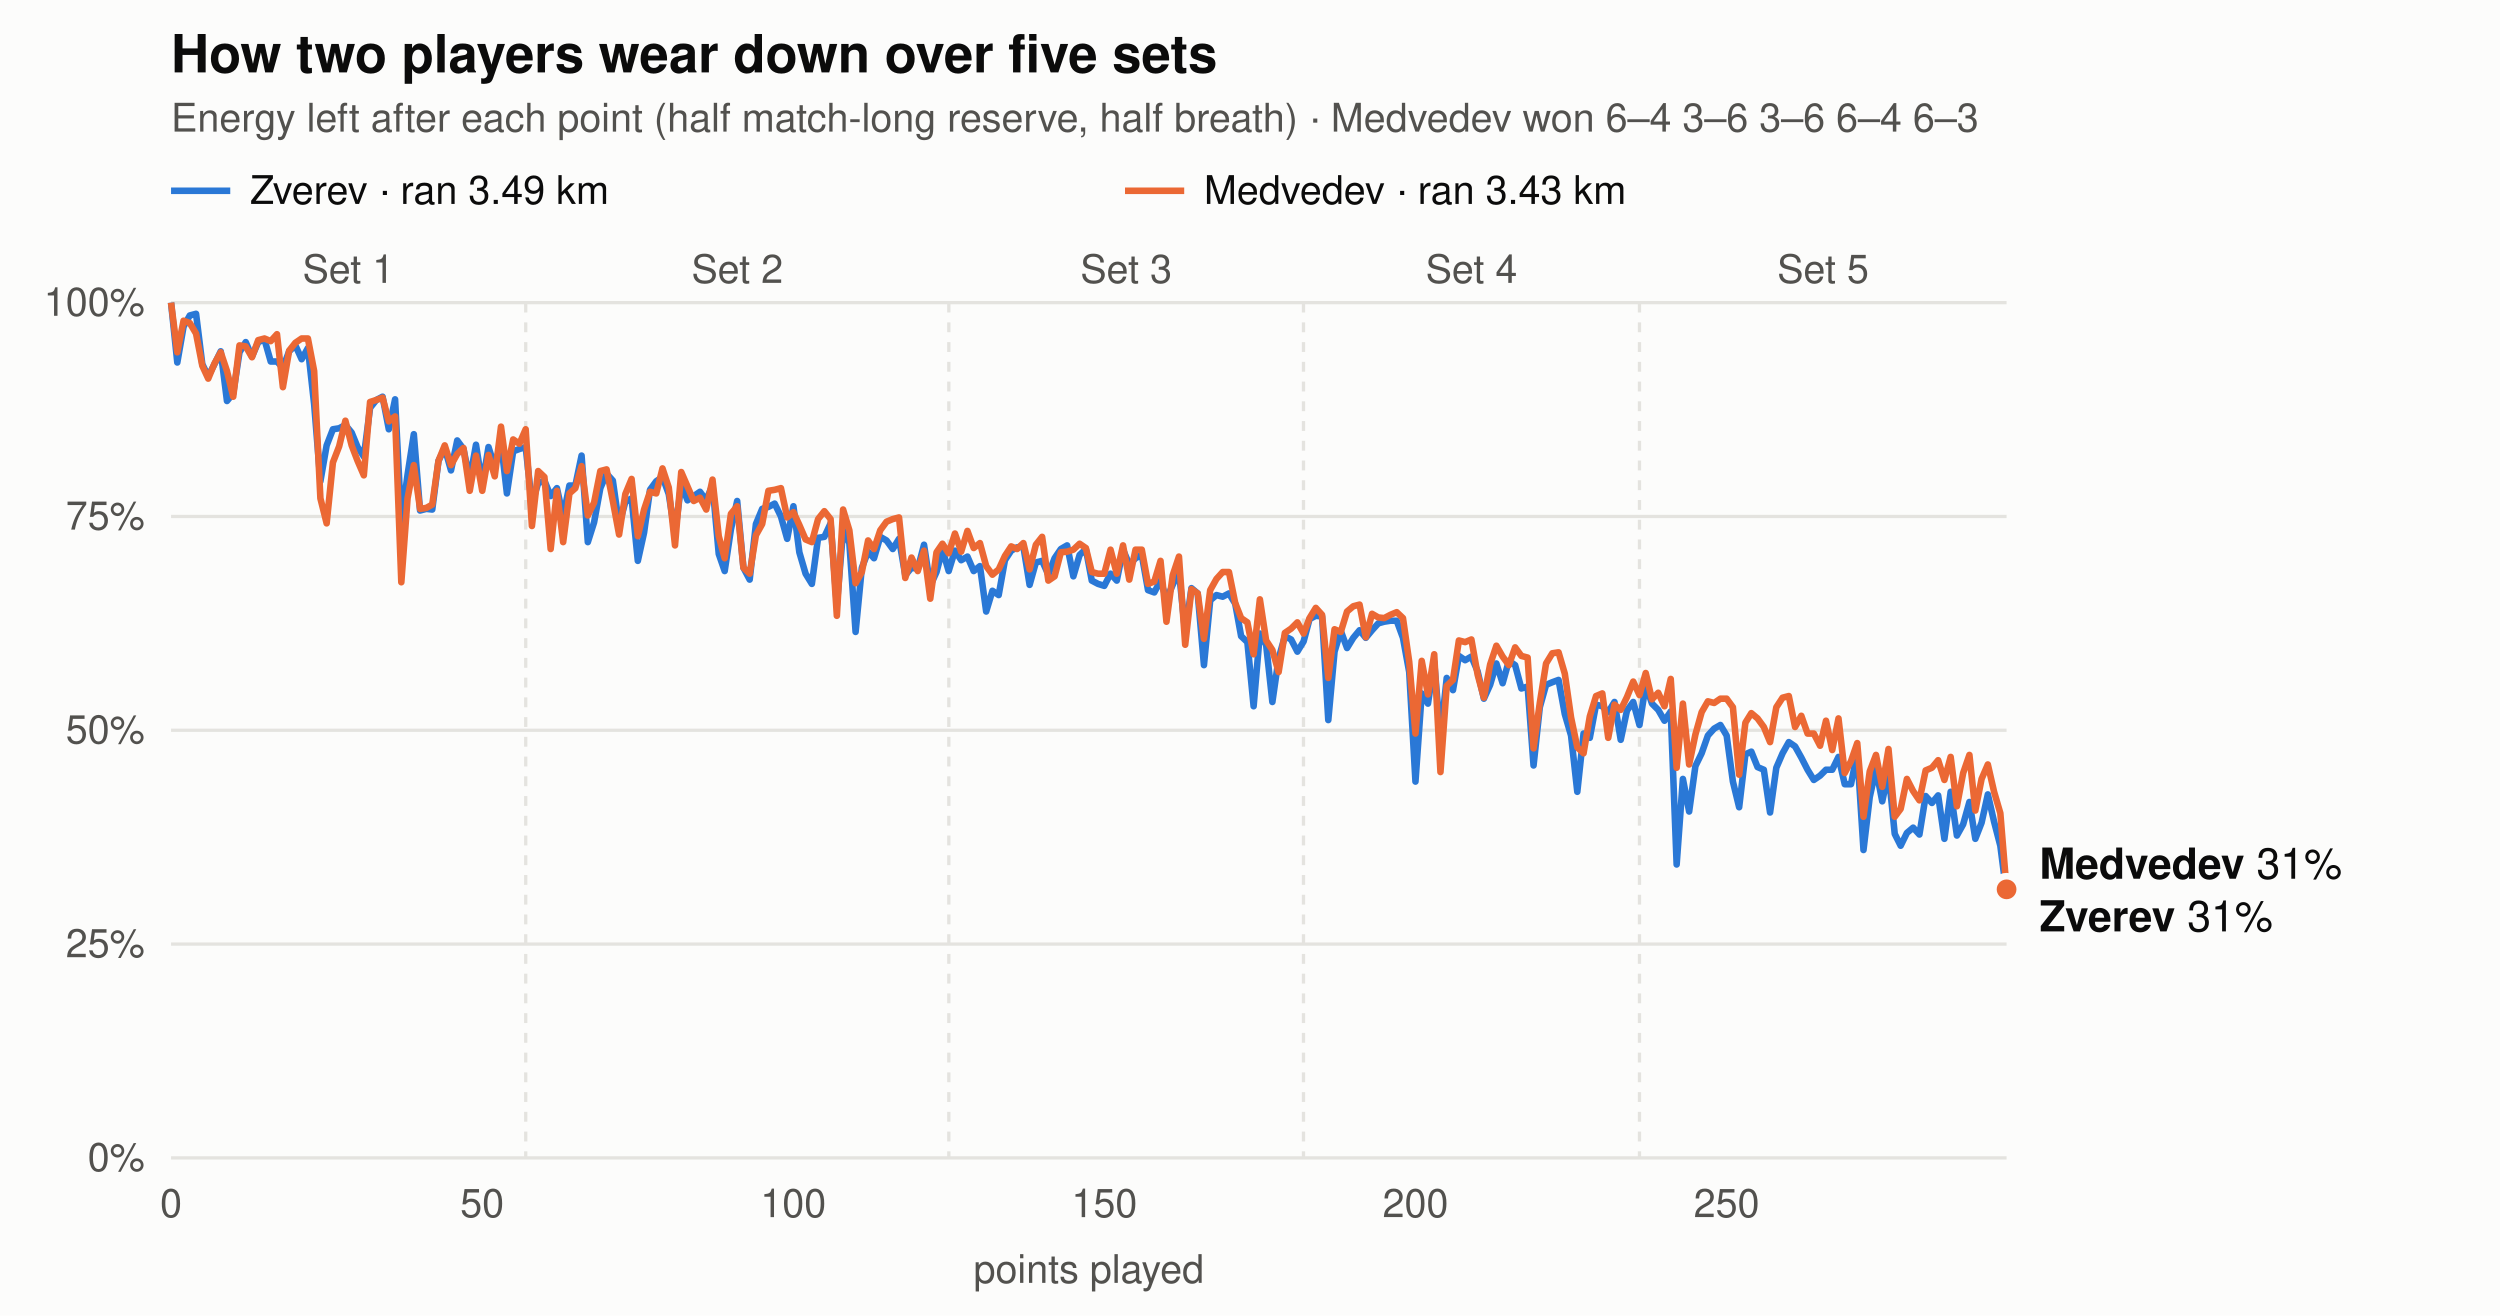
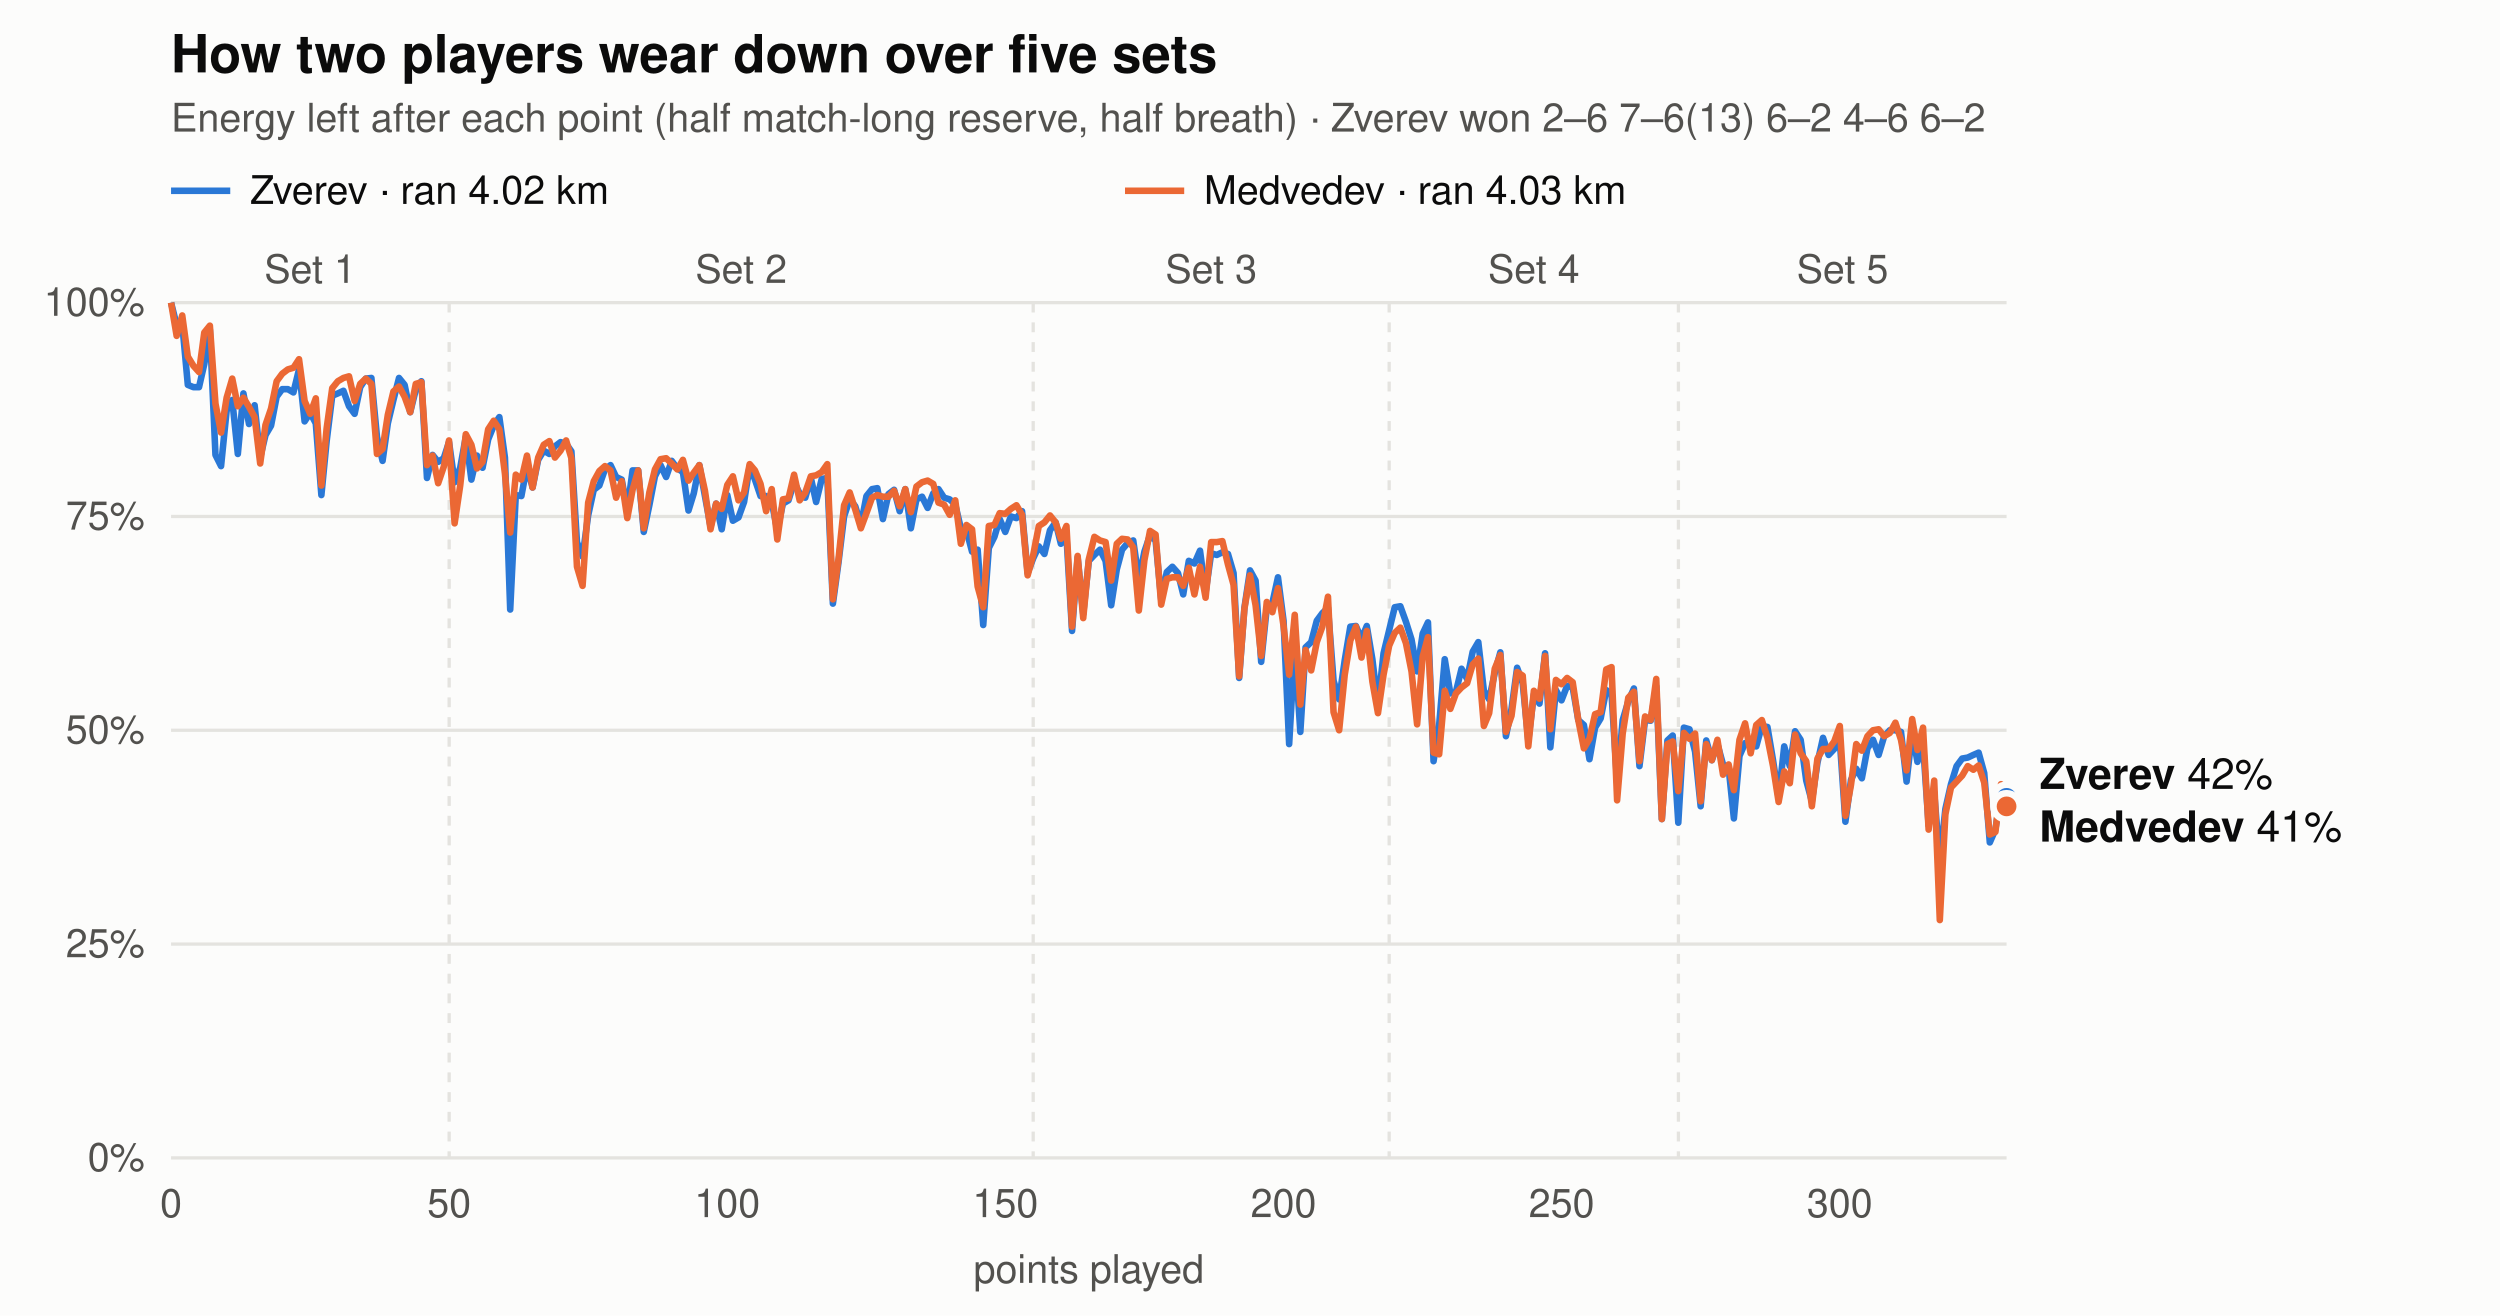
<svg xmlns="http://www.w3.org/2000/svg" viewBox="0 0 760 400" width="760" height="400" font-family="-apple-system,BlinkMacSystemFont,Segoe UI,Helvetica,Arial,sans-serif" role="img" aria-label="Energy left after each point of a five-set match">
  <rect width="760" height="400" fill="#fcfcfb" />
  <text x="52" y="22" font-size="16" font-weight="600" fill="#0b0b0b">How two players wear down over five sets</text>
-   <text x="52" y="40" font-size="12" fill="#52514e">Energy left after each point (half match-long reserve, half breath) · Medvedev won 6–4 3–6 3–6 6–4 6–3</text>
+   <text x="52" y="40" font-size="12" fill="#52514e">Energy left after each point (half match-long reserve, half breath) · Zverev won 2–6 7–6(13) 6–2 4–6 6–2</text>
  <line x1="52" x2="70" y1="58" y2="58" stroke="#2a78d6" stroke-width="2" />
-   <text x="76" y="62" font-size="12" fill="#0b0b0b">Zverev · ran 3.49 km</text>
+   <text x="76" y="62" font-size="12" fill="#0b0b0b">Zverev · ran 4.02 km</text>
  <line x1="342" x2="360" y1="58" y2="58" stroke="#eb6834" stroke-width="2" />
-   <text x="366" y="62" font-size="12" fill="#0b0b0b">Medvedev · ran 3.43 km</text>
+   <text x="366" y="62" font-size="12" fill="#0b0b0b">Medvedev · ran 4.03 km</text>
  <line x1="52" x2="610" y1="352" y2="352" stroke="#e4e3df" />
  <text x="44" y="356" text-anchor="end" font-size="12" fill="#52514e">0%</text>
  <line x1="52" x2="610" y1="287" y2="287" stroke="#e4e3df" />
  <text x="44" y="291" text-anchor="end" font-size="12" fill="#52514e">25%</text>
  <line x1="52" x2="610" y1="222" y2="222" stroke="#e4e3df" />
  <text x="44" y="226" text-anchor="end" font-size="12" fill="#52514e">50%</text>
  <line x1="52" x2="610" y1="157" y2="157" stroke="#e4e3df" />
  <text x="44" y="161" text-anchor="end" font-size="12" fill="#52514e">75%</text>
  <line x1="52" x2="610" y1="92" y2="92" stroke="#e4e3df" />
  <text x="44" y="96" text-anchor="end" font-size="12" fill="#52514e">100%</text>
  <text x="52" y="370" text-anchor="middle" font-size="12" fill="#52514e">0</text>
-   <text x="146.576" y="370" text-anchor="middle" font-size="12" fill="#52514e">50</text>
-   <text x="241.153" y="370" text-anchor="middle" font-size="12" fill="#52514e">100</text>
-   <text x="335.729" y="370" text-anchor="middle" font-size="12" fill="#52514e">150</text>
-   <text x="430.305" y="370" text-anchor="middle" font-size="12" fill="#52514e">200</text>
-   <text x="524.881" y="370" text-anchor="middle" font-size="12" fill="#52514e">250</text>
-   <line x1="159.817" x2="159.817" y1="92" y2="352" stroke="#e4e3df" stroke-dasharray="3 3" />
-   <line x1="288.441" x2="288.441" y1="92" y2="352" stroke="#e4e3df" stroke-dasharray="3 3" />
-   <line x1="396.258" x2="396.258" y1="92" y2="352" stroke="#e4e3df" stroke-dasharray="3 3" />
-   <line x1="498.4" x2="498.4" y1="92" y2="352" stroke="#e4e3df" stroke-dasharray="3 3" />
-   <text x="105.908" y="86" text-anchor="middle" font-size="12" fill="#52514e">Set 1</text>
-   <text x="224.129" y="86" text-anchor="middle" font-size="12" fill="#52514e">Set 2</text>
-   <text x="342.349" y="86" text-anchor="middle" font-size="12" fill="#52514e">Set 3</text>
-   <text x="447.329" y="86" text-anchor="middle" font-size="12" fill="#52514e">Set 4</text>
-   <text x="554.2" y="86" text-anchor="middle" font-size="12" fill="#52514e">Set 5</text>
-   <polyline points="52.0,92.0 53.9,110.2 55.8,99.3 57.7,95.9 59.6,95.4 61.5,110.7 63.3,114.4 65.2,110.7 67.1,106.8 69.0,121.9 70.9,119.6 72.8,107.1 74.7,104.0 76.6,108.4 78.5,104.0 80.4,103.2 82.3,109.9 84.2,109.9 86.0,111.8 87.9,106.8 89.8,105.0 91.7,109.2 93.6,105.8 95.5,122.9 97.4,146.3 99.3,135.4 101.2,130.5 103.1,130.2 105.0,129.2 106.9,131.5 108.7,135.9 110.6,138.8 112.5,124.0 114.4,121.6 116.3,120.6 118.2,130.5 120.1,121.4 122.0,158.6 123.9,144.3 125.8,132.0 127.7,155.2 129.6,154.7 131.4,154.9 133.3,140.1 135.2,136.2 137.1,143.0 139.0,133.9 140.9,136.5 142.8,145.8 144.7,135.2 146.6,147.4 148.5,135.9 150.4,141.9 152.3,134.4 154.1,150.0 156.0,137.2 157.9,136.5 159.8,135.9 161.7,153.1 163.6,146.9 165.5,146.1 167.4,150.8 169.3,148.4 171.2,157.0 173.1,147.6 174.9,147.6 176.8,138.5 178.7,164.8 180.6,158.8 182.5,148.4 184.4,144.0 186.3,146.1 188.2,159.6 190.1,152.6 192.0,151.5 193.9,170.5 195.8,161.9 197.6,148.9 199.5,146.3 201.4,145.0 203.3,150.2 205.2,162.2 207.1,147.1 209.0,152.1 210.9,150.8 212.8,149.5 214.7,152.1 216.6,147.4 218.5,168.4 220.3,173.6 222.2,160.9 224.1,152.3 226.0,172.6 227.9,176.2 229.8,159.3 231.7,154.7 233.6,154.1 235.5,153.1 237.4,157.0 239.3,163.8 241.2,153.9 243.0,167.9 244.9,174.4 246.8,177.5 248.7,163.5 250.6,163.2 252.5,159.1 254.4,184.0 256.3,161.2 258.2,165.1 260.1,192.1 262.0,172.6 263.9,167.7 265.7,169.7 267.6,163.2 269.5,164.3 271.4,166.9 273.3,163.8 275.2,174.9 277.1,172.6 279.0,172.9 280.9,165.6 282.8,178.1 284.7,173.9 286.5,167.1 288.4,173.6 290.3,167.4 292.2,170.3 294.1,169.2 296.0,173.6 297.9,172.1 299.8,185.9 301.7,179.6 303.6,180.9 305.5,170.3 307.4,167.4 309.2,166.4 311.1,166.1 313.0,177.8 314.9,171.0 316.8,170.5 318.7,174.7 320.6,169.7 322.5,166.9 324.4,165.8 326.3,175.2 328.2,168.7 330.1,166.9 331.9,176.5 333.8,177.5 335.7,178.1 337.6,174.4 339.5,176.5 341.4,167.1 343.3,171.6 345.2,169.7 347.1,168.7 349.0,179.4 350.9,180.1 352.8,176.5 354.6,182.2 356.5,177.8 358.4,173.6 360.3,192.4 362.2,178.8 364.1,180.4 366.0,202.2 367.9,182.5 369.8,180.9 371.7,181.4 373.6,180.4 375.5,183.5 377.3,193.4 379.2,195.2 381.1,214.7 383.0,192.6 384.9,196.0 386.8,213.4 388.7,200.2 390.6,193.4 392.5,194.4 394.4,198.1 396.3,195.0 398.1,188.2 400.0,187.2 401.9,187.4 403.8,218.9 405.7,198.1 407.6,191.8 409.5,197.0 411.4,193.9 413.3,191.6 415.2,193.9 417.1,191.6 419.0,189.5 420.8,189.0 422.7,188.7 424.6,188.7 426.5,193.9 428.4,204.3 430.3,237.6 432.2,210.8 434.1,213.9 436.0,201.2 437.9,224.1 439.8,206.1 441.7,209.8 443.5,199.4 445.4,200.7 447.3,199.6 449.2,204.1 451.1,212.4 453.0,208.2 454.9,201.7 456.8,207.7 458.7,200.9 460.6,202.2 462.5,209.3 464.4,208.7 466.2,232.7 468.1,215.0 470.0,208.2 471.9,207.4 473.8,206.7 475.7,217.1 477.6,223.6 479.5,240.7 481.4,223.0 483.3,224.3 485.2,214.2 487.1,214.7 488.9,216.5 490.8,213.4 492.7,224.9 494.6,216.0 496.5,213.4 498.4,220.4 500.3,208.2 502.2,213.9 504.1,215.8 506.0,219.1 507.9,216.3 509.7,262.8 511.6,236.8 513.5,246.7 515.4,232.9 517.3,229.0 519.2,223.6 521.1,221.5 523.0,220.4 524.9,223.6 526.8,237.6 528.7,245.4 530.6,229.3 532.4,228.5 534.3,233.2 536.2,234.0 538.1,247.0 540.0,233.4 541.9,229.0 543.8,225.6 545.7,226.9 547.6,230.3 549.5,234.0 551.4,237.1 553.3,235.8 555.1,234.0 557.0,234.0 558.9,230.1 560.8,238.4 562.7,238.4 564.6,228.8 566.5,258.4 568.4,242.3 570.3,233.7 572.2,243.6 574.1,234.7 576.0,253.5 577.8,257.1 579.7,253.2 581.6,251.6 583.5,253.7 585.4,242.0 587.3,244.1 589.2,241.8 591.1,255.0 593.0,240.7 594.9,254.0 596.8,250.6 598.7,243.8 600.5,255.0 602.4,250.1 604.3,241.5 606.2,249.8 608.1,257.1 610.0,271.9" fill="none" stroke="#2a78d6" stroke-width="2" stroke-linejoin="round" />
-   <polyline points="52.0,92.0 53.9,107.1 55.8,97.5 57.7,98.2 59.6,101.4 61.5,111.2 63.3,115.1 65.2,110.5 67.1,107.1 69.0,112.8 70.9,120.6 72.8,105.0 74.7,105.3 76.6,108.6 78.5,103.4 80.4,102.9 82.3,103.7 84.2,101.6 86.0,117.7 87.9,106.6 89.8,104.2 91.7,102.9 93.6,102.9 95.5,112.8 97.4,151.5 99.3,159.1 101.2,140.6 103.1,135.7 105.0,127.9 106.9,135.4 108.7,140.1 110.6,144.5 112.5,122.2 114.4,121.6 116.3,120.9 118.2,128.1 120.1,126.6 122.0,177.0 123.9,151.5 125.8,141.4 127.7,154.7 129.6,154.4 131.4,153.4 133.3,140.1 135.2,135.4 137.1,141.4 139.0,138.0 140.9,136.2 142.8,149.2 144.7,138.5 146.6,149.2 148.5,138.3 150.4,144.8 152.3,129.7 154.1,143.2 156.0,133.6 157.9,134.9 159.8,130.5 161.7,159.9 163.6,143.2 165.5,145.0 167.4,166.9 169.3,149.2 171.2,164.8 173.1,150.0 174.9,148.4 176.8,141.7 178.7,156.7 180.6,152.8 182.5,143.2 184.4,142.7 186.3,152.3 188.2,162.5 190.1,150.2 192.0,145.6 193.9,163.0 195.8,154.9 197.6,149.5 199.5,150.0 201.4,142.4 203.3,148.2 205.2,165.8 207.1,143.5 209.0,147.9 210.9,152.3 212.8,151.3 214.7,154.9 216.6,145.8 218.5,163.0 220.3,169.7 222.2,156.2 224.1,153.9 226.0,172.6 227.9,174.4 229.8,162.7 231.7,159.3 233.6,149.2 235.5,148.9 237.4,148.4 239.3,157.3 241.2,155.7 243.0,159.6 244.9,164.0 246.8,164.8 248.7,157.8 250.6,155.4 252.5,157.8 254.4,187.2 256.3,154.9 258.2,161.2 260.1,177.3 262.0,173.9 263.9,164.3 265.7,166.9 267.6,161.2 269.5,158.6 271.4,157.8 273.3,157.3 275.2,175.7 277.1,169.5 279.0,173.6 280.9,167.4 282.8,182.0 284.7,167.9 286.5,165.3 288.4,168.2 290.3,162.2 292.2,167.7 294.1,161.4 296.0,166.6 297.9,165.1 299.8,172.1 301.7,174.7 303.6,173.1 305.5,169.0 307.4,166.1 309.2,166.9 311.1,165.1 313.0,173.1 314.9,165.6 316.8,163.2 318.7,176.5 320.6,175.2 322.5,167.9 324.4,167.7 326.3,167.1 328.2,165.3 330.1,166.6 331.9,173.9 333.8,174.4 335.7,174.4 337.6,167.1 339.5,174.4 341.4,165.8 343.3,176.2 345.2,167.1 347.1,167.1 349.0,177.5 350.9,176.8 352.8,170.5 354.6,189.0 356.5,174.9 358.4,169.2 360.3,196.0 362.2,179.1 364.1,180.4 366.0,194.2 367.9,179.4 369.8,176.0 371.7,173.9 373.6,173.9 375.5,183.3 377.3,187.9 379.2,189.2 381.1,198.9 383.0,182.2 384.9,194.7 386.8,197.6 388.7,204.3 390.6,192.4 392.5,191.1 394.4,189.2 396.3,192.6 398.1,187.9 400.0,184.8 401.9,186.9 403.8,206.1 405.7,191.3 407.6,192.1 409.5,185.9 411.4,184.3 413.3,183.8 415.2,193.7 417.1,186.6 419.0,187.7 420.8,187.9 422.7,186.9 424.6,186.1 426.5,187.9 428.4,201.2 430.3,223.0 432.2,200.9 434.1,211.1 436.0,198.9 437.9,234.7 439.8,208.5 441.7,206.7 443.5,194.7 445.4,195.2 447.3,194.4 449.2,205.1 451.1,212.1 453.0,202.0 454.9,196.3 456.8,199.6 458.7,202.2 460.6,196.8 462.5,199.4 464.4,199.9 466.2,227.5 468.1,213.7 470.0,201.7 471.9,198.6 473.8,198.3 475.7,204.8 477.6,218.1 479.5,227.2 481.4,229.0 483.3,217.8 485.2,211.6 487.1,210.8 488.9,224.3 490.8,214.2 492.7,215.8 494.6,211.9 496.5,207.2 498.4,211.3 500.3,204.6 502.2,212.6 504.1,210.6 506.0,214.7 507.9,206.4 509.7,233.4 511.6,213.9 513.5,232.4 515.4,223.3 517.3,216.5 519.2,213.2 521.1,213.7 523.0,212.4 524.9,212.4 526.8,215.0 528.7,235.5 530.6,219.7 532.4,216.8 534.3,218.4 536.2,221.0 538.1,225.6 540.0,215.0 541.9,212.1 543.8,211.6 545.7,221.0 547.6,217.6 549.5,223.0 551.4,223.0 553.3,226.7 555.1,219.1 557.0,228.0 558.9,218.4 560.8,235.0 562.7,231.4 564.6,225.9 566.5,248.3 568.4,234.5 570.3,229.5 572.2,239.2 574.1,227.7 576.0,248.3 577.8,245.9 579.7,236.8 581.6,240.5 583.5,243.3 585.4,234.2 587.3,233.4 589.2,231.1 591.1,237.1 593.0,230.1 594.9,245.1 596.8,235.0 598.7,229.5 600.5,246.4 602.4,236.8 604.3,232.4 606.2,240.7 608.1,247.2 610.0,270.4" fill="none" stroke="#eb6834" stroke-width="2" stroke-linejoin="round" />
-   <circle cx="610" cy="271.92" r="4" fill="#2a78d6" stroke="#fcfcfb" stroke-width="2" />
-   <text x="620" y="283.14" font-size="13" fill="#0b0b0b">
-     <tspan font-weight="600">Zverev</tspan> 31%</text>
-   <circle cx="610" cy="270.36" r="4" fill="#eb6834" stroke="#fcfcfb" stroke-width="2" />
-   <text x="620" y="267.14" font-size="13" fill="#0b0b0b">
-     <tspan font-weight="600">Medvedev</tspan> 31%</text>
+   <text x="136.545" y="370" text-anchor="middle" font-size="12" fill="#52514e">50</text>
+   <text x="221.091" y="370" text-anchor="middle" font-size="12" fill="#52514e">100</text>
+   <text x="305.636" y="370" text-anchor="middle" font-size="12" fill="#52514e">150</text>
+   <text x="390.182" y="370" text-anchor="middle" font-size="12" fill="#52514e">200</text>
+   <text x="474.727" y="370" text-anchor="middle" font-size="12" fill="#52514e">250</text>
+   <text x="559.273" y="370" text-anchor="middle" font-size="12" fill="#52514e">300</text>
+   <line x1="136.545" x2="136.545" y1="92" y2="352" stroke="#e4e3df" stroke-dasharray="3 3" />
+   <line x1="314.091" x2="314.091" y1="92" y2="352" stroke="#e4e3df" stroke-dasharray="3 3" />
+   <line x1="422.309" x2="422.309" y1="92" y2="352" stroke="#e4e3df" stroke-dasharray="3 3" />
+   <line x1="510.236" x2="510.236" y1="92" y2="352" stroke="#e4e3df" stroke-dasharray="3 3" />
+   <text x="94.273" y="86" text-anchor="middle" font-size="12" fill="#52514e">Set 1</text>
+   <text x="225.318" y="86" text-anchor="middle" font-size="12" fill="#52514e">Set 2</text>
+   <text x="368.2" y="86" text-anchor="middle" font-size="12" fill="#52514e">Set 3</text>
+   <text x="466.273" y="86" text-anchor="middle" font-size="12" fill="#52514e">Set 4</text>
+   <text x="560.118" y="86" text-anchor="middle" font-size="12" fill="#52514e">Set 5</text>
+   <polyline points="52.0,92.0 53.7,98.8 55.4,98.5 57.1,117.0 58.8,117.7 60.5,117.7 62.1,110.7 63.8,100.3 65.5,138.3 67.2,141.7 68.9,124.8 70.6,121.6 72.3,138.0 74.0,119.6 75.7,128.9 77.4,123.2 79.1,139.1 80.7,132.3 82.4,129.4 84.1,120.6 85.8,118.3 87.5,118.3 89.2,119.3 90.9,112.3 92.6,128.1 94.3,125.5 96.0,128.7 97.7,150.5 99.3,134.1 101.0,120.3 102.7,119.6 104.4,118.8 106.1,123.5 107.8,125.8 109.5,117.7 111.2,115.1 112.9,114.9 114.6,132.8 116.3,140.1 117.9,128.7 119.6,121.6 121.3,114.9 123.0,117.0 124.7,125.3 126.4,118.5 128.1,115.9 129.8,145.3 131.5,138.3 133.2,140.4 134.9,139.3 136.5,134.4 138.2,146.6 139.9,142.2 141.6,132.8 143.3,145.8 145.0,138.5 146.7,142.2 148.4,133.6 150.1,129.4 151.8,126.8 153.5,139.1 155.1,185.3 156.8,150.5 158.5,150.8 160.2,141.7 161.9,148.2 163.6,139.8 165.3,137.0 167.0,138.0 168.7,135.7 170.4,134.4 172.1,134.9 173.7,137.2 175.4,164.8 177.1,169.2 178.8,156.7 180.5,148.9 182.2,147.6 183.9,142.7 185.6,141.4 187.3,145.0 189.0,145.8 190.7,155.2 192.3,143.0 194.0,143.0 195.7,161.7 197.4,153.6 199.1,144.8 200.8,141.4 202.5,145.0 204.2,140.1 205.9,142.4 207.6,143.5 209.3,155.2 210.9,150.0 212.6,141.4 214.3,150.8 216.0,160.1 217.7,153.1 219.4,160.9 221.1,150.5 222.8,158.3 224.5,157.3 226.2,152.6 227.9,141.7 229.5,145.8 231.2,150.8 232.9,150.8 234.6,152.6 236.3,161.2 238.0,153.1 239.7,152.1 241.4,146.6 243.1,150.0 244.8,151.3 246.5,145.3 248.1,152.6 249.8,145.6 251.5,145.3 253.2,183.5 254.9,171.0 256.6,157.0 258.3,151.8 260.0,153.9 261.7,159.6 263.4,150.8 265.1,148.7 266.7,148.4 268.4,157.8 270.1,150.2 271.8,148.9 273.5,155.4 275.2,148.7 276.9,160.6 278.6,151.8 280.3,151.0 282.0,154.4 283.7,150.0 285.3,148.7 287.0,151.3 288.7,151.8 290.4,153.4 292.1,160.6 293.8,161.2 295.5,167.7 297.2,167.1 298.9,190.0 300.6,166.6 302.3,163.2 303.9,157.8 305.6,161.7 307.3,157.0 309.0,157.5 310.7,155.4 312.4,174.2 314.1,169.7 315.8,166.1 317.5,168.4 319.2,161.2 320.9,158.8 322.5,165.3 324.2,163.0 325.9,191.8 327.6,169.5 329.3,186.6 331.0,170.5 332.7,168.7 334.4,167.1 336.1,170.5 337.8,184.0 339.5,173.1 341.1,167.1 342.8,165.1 344.5,164.3 346.2,176.2 347.9,167.7 349.6,162.7 351.3,164.3 353.0,182.2 354.7,173.9 356.4,172.3 358.1,174.2 359.7,180.7 361.4,170.5 363.1,171.3 364.8,167.4 366.5,180.1 368.2,168.2 369.9,168.7 371.6,167.9 373.3,168.4 375.0,174.2 376.7,206.1 378.3,184.8 380.0,173.4 381.7,176.5 383.4,201.2 385.1,184.8 386.8,183.3 388.5,175.5 390.2,188.7 391.9,226.2 393.6,196.5 395.3,222.5 396.9,196.8 398.6,195.2 400.3,188.7 402.0,186.4 403.7,184.8 405.4,206.9 407.1,212.6 408.8,200.7 410.5,190.5 412.2,190.3 413.9,194.2 415.5,190.3 417.2,200.4 418.9,214.5 420.6,198.6 422.3,191.6 424.0,184.6 425.7,184.3 427.4,189.0 429.1,194.4 430.8,204.1 432.5,192.6 434.1,189.2 435.8,231.4 437.5,220.4 439.2,200.4 440.9,210.8 442.6,210.3 444.3,203.3 446.0,206.4 447.7,198.1 449.4,195.2 451.1,210.0 452.7,212.6 454.4,204.6 456.1,198.3 457.8,223.8 459.5,215.5 461.2,203.0 462.9,207.7 464.6,225.1 466.3,211.1 468.0,213.9 469.7,198.6 471.3,227.2 473.0,209.8 474.7,212.9 476.4,208.5 478.1,209.0 479.8,218.9 481.5,220.4 483.2,230.8 484.9,221.2 486.6,218.4 488.3,209.8 489.9,210.8 491.6,237.9 493.3,218.9 495.0,213.2 496.7,209.3 498.4,232.9 500.1,218.9 501.8,219.1 503.5,208.7 505.2,249.0 506.9,225.1 508.5,223.6 510.2,250.1 511.9,221.2 513.6,221.7 515.3,228.5 517.0,245.1 518.7,225.1 520.4,231.1 522.1,226.2 523.8,232.4 525.5,233.4 527.1,248.8 528.8,229.8 530.5,225.9 532.2,226.7 533.9,226.9 535.6,220.7 537.3,221.0 539.0,231.1 540.7,242.5 542.4,226.9 544.1,232.9 545.7,222.3 547.4,224.9 549.1,237.3 550.8,243.6 552.5,231.9 554.2,224.3 555.9,229.5 557.6,227.7 559.3,225.1 561.0,249.8 562.7,237.1 564.3,233.7 566.0,236.6 567.7,227.5 569.4,224.9 571.1,229.5 572.8,223.8 574.5,222.0 576.2,222.0 577.9,222.5 579.6,237.6 581.3,222.5 582.9,231.6 584.6,226.2 586.3,250.9 588.0,241.0 589.7,262.0 591.4,245.9 593.1,238.4 594.8,232.9 596.5,230.6 598.2,230.3 599.9,229.5 601.5,228.8 603.2,235.0 604.9,256.1 606.6,252.2 608.3,240.7 610.0,242.5" fill="none" stroke="#2a78d6" stroke-width="2" stroke-linejoin="round" />
+   <polyline points="52.0,92.0 53.7,102.1 55.4,95.9 57.1,108.4 58.8,111.2 60.5,113.1 62.1,101.1 63.8,99.0 65.5,122.7 67.2,131.5 68.9,120.9 70.6,115.1 72.3,123.5 74.0,120.9 75.7,123.7 77.4,126.8 79.1,140.9 80.7,129.2 82.4,124.2 84.1,115.9 85.8,113.6 87.5,112.3 89.2,111.8 90.9,109.2 92.6,121.9 94.3,125.8 96.0,121.1 97.7,147.6 99.3,130.2 101.0,118.0 102.7,115.9 104.4,114.9 106.1,114.4 107.8,121.9 109.5,116.7 111.2,115.1 112.9,116.7 114.6,138.0 116.3,136.5 117.9,126.1 119.6,119.0 121.3,117.5 123.0,120.6 124.7,125.3 126.4,116.7 128.1,116.2 129.8,141.4 131.5,138.5 133.2,146.9 134.9,141.9 136.5,133.9 138.2,159.1 139.9,147.6 141.6,132.0 143.3,135.2 145.0,142.4 146.7,140.4 148.4,130.5 150.1,127.9 151.8,130.5 153.5,144.0 155.1,161.9 156.8,144.3 158.5,145.8 160.2,138.5 161.9,148.2 163.6,139.1 165.3,135.2 167.0,134.1 168.7,139.1 170.4,137.0 172.1,133.9 173.7,139.3 175.4,172.3 177.1,178.1 178.8,152.8 180.5,146.3 182.2,143.2 183.9,141.7 185.6,143.0 187.3,151.3 189.0,146.3 190.7,157.5 192.3,148.9 194.0,143.0 195.7,160.6 197.4,149.7 199.1,142.7 200.8,139.6 202.5,139.3 204.2,140.9 205.9,142.7 207.6,139.8 209.3,146.1 210.9,143.7 212.6,141.4 214.3,149.2 216.0,160.9 217.7,153.1 219.4,154.7 221.1,147.4 222.8,144.8 224.5,152.1 226.2,149.7 227.9,141.1 229.5,143.0 231.2,147.1 232.9,155.4 234.6,148.7 236.3,164.0 238.0,151.8 239.7,151.5 241.4,144.3 243.1,152.1 244.8,149.7 246.5,144.8 248.1,144.5 249.8,143.5 251.5,141.1 253.2,182.2 254.9,170.0 256.6,153.6 258.3,149.7 260.0,154.9 261.7,160.6 263.4,156.0 265.1,151.3 266.7,150.5 268.4,151.0 270.1,151.0 271.8,149.2 273.5,153.9 275.2,148.7 276.9,155.7 278.6,147.9 280.3,146.6 282.0,146.1 283.7,147.1 285.3,152.8 287.0,153.4 288.7,156.5 290.4,152.1 292.1,165.3 293.8,159.6 295.5,160.9 297.2,178.3 298.9,184.6 300.6,159.9 302.3,159.6 303.9,156.0 305.6,156.2 307.3,154.7 309.0,153.6 310.7,156.5 312.4,174.9 314.1,168.7 315.8,159.9 317.5,158.8 319.2,156.7 320.9,158.8 322.5,163.8 324.2,159.9 325.9,190.5 327.6,169.0 329.3,187.9 331.0,170.0 332.7,163.2 334.4,164.3 336.1,164.8 337.8,176.5 339.5,165.3 341.1,163.8 342.8,164.0 344.5,166.4 346.2,185.6 347.9,170.3 349.6,161.4 351.3,162.5 353.0,183.8 354.7,176.0 356.4,175.5 358.1,175.5 359.7,178.1 361.4,172.6 363.1,180.7 364.8,172.3 366.5,181.7 368.2,164.8 369.9,164.8 371.6,164.5 373.3,171.6 375.0,177.8 376.7,205.6 378.3,185.1 380.0,174.9 381.7,184.0 383.4,199.4 385.1,183.0 386.8,186.1 388.5,178.8 390.2,190.3 391.9,205.1 393.6,186.9 395.3,214.2 396.9,197.6 398.6,203.8 400.3,195.2 402.0,190.5 403.7,181.4 405.4,216.5 407.1,222.0 408.8,205.1 410.5,194.7 412.2,190.5 413.9,199.9 415.5,191.8 417.2,207.2 418.9,216.8 420.6,205.1 422.3,196.3 424.0,192.4 425.7,190.8 427.4,195.5 429.1,204.1 430.8,220.2 432.5,199.6 434.1,193.7 435.8,228.8 437.5,229.3 439.2,210.0 440.9,215.5 442.6,210.8 444.3,209.0 446.0,207.7 447.7,202.0 449.4,200.2 451.1,220.7 452.7,216.8 454.4,203.3 456.1,199.1 457.8,222.5 459.5,217.6 461.2,204.3 462.9,205.4 464.6,226.9 466.3,210.0 468.0,212.4 469.7,199.4 471.3,221.7 473.0,206.7 474.7,208.0 476.4,206.1 478.1,207.4 479.8,218.9 481.5,227.5 483.2,224.6 484.9,217.1 486.6,216.5 488.3,203.5 489.9,202.8 491.6,243.3 493.3,223.0 495.0,212.1 496.7,210.3 498.4,231.4 500.1,217.8 501.8,218.9 503.5,206.4 505.2,249.0 506.9,226.2 508.5,225.4 510.2,240.5 511.9,222.8 513.6,224.6 515.3,223.0 517.0,243.6 518.7,226.2 520.4,231.1 522.1,224.9 523.8,235.5 525.5,232.4 527.1,240.2 528.8,224.9 530.5,219.9 532.2,229.0 533.9,220.4 535.6,218.9 537.3,224.3 539.0,232.9 540.7,243.8 542.4,234.5 544.1,238.1 545.7,223.3 547.4,229.0 549.1,231.4 550.8,245.1 552.5,230.6 554.2,227.7 555.9,227.7 557.6,225.4 559.3,220.7 561.0,248.0 562.7,238.6 564.3,226.2 566.0,228.2 567.7,223.8 569.4,222.0 571.1,221.7 572.8,223.8 574.5,222.8 576.2,219.7 577.9,224.9 579.6,234.2 581.3,218.6 582.9,228.0 584.6,221.2 586.3,252.2 588.0,237.3 589.7,279.7 591.4,247.5 593.1,239.4 594.8,237.6 596.5,235.8 598.2,232.9 599.9,234.0 601.5,232.7 603.2,237.9 604.9,253.7 606.6,252.9 608.3,238.4 610.0,245.1" fill="none" stroke="#eb6834" stroke-width="2" stroke-linejoin="round" />
+   <circle cx="610" cy="242.54" r="4" fill="#2a78d6" stroke="#fcfcfb" stroke-width="2" />
+   <text x="620" y="239.84" font-size="13" fill="#0b0b0b">
+     <tspan font-weight="600">Zverev</tspan> 42%</text>
+   <circle cx="610" cy="245.14" r="4" fill="#eb6834" stroke="#fcfcfb" stroke-width="2" />
+   <text x="620" y="255.84" font-size="13" fill="#0b0b0b">
+     <tspan font-weight="600">Medvedev</tspan> 41%</text>
  <text x="331" y="390" text-anchor="middle" font-size="12" fill="#52514e">points played</text>
</svg>
